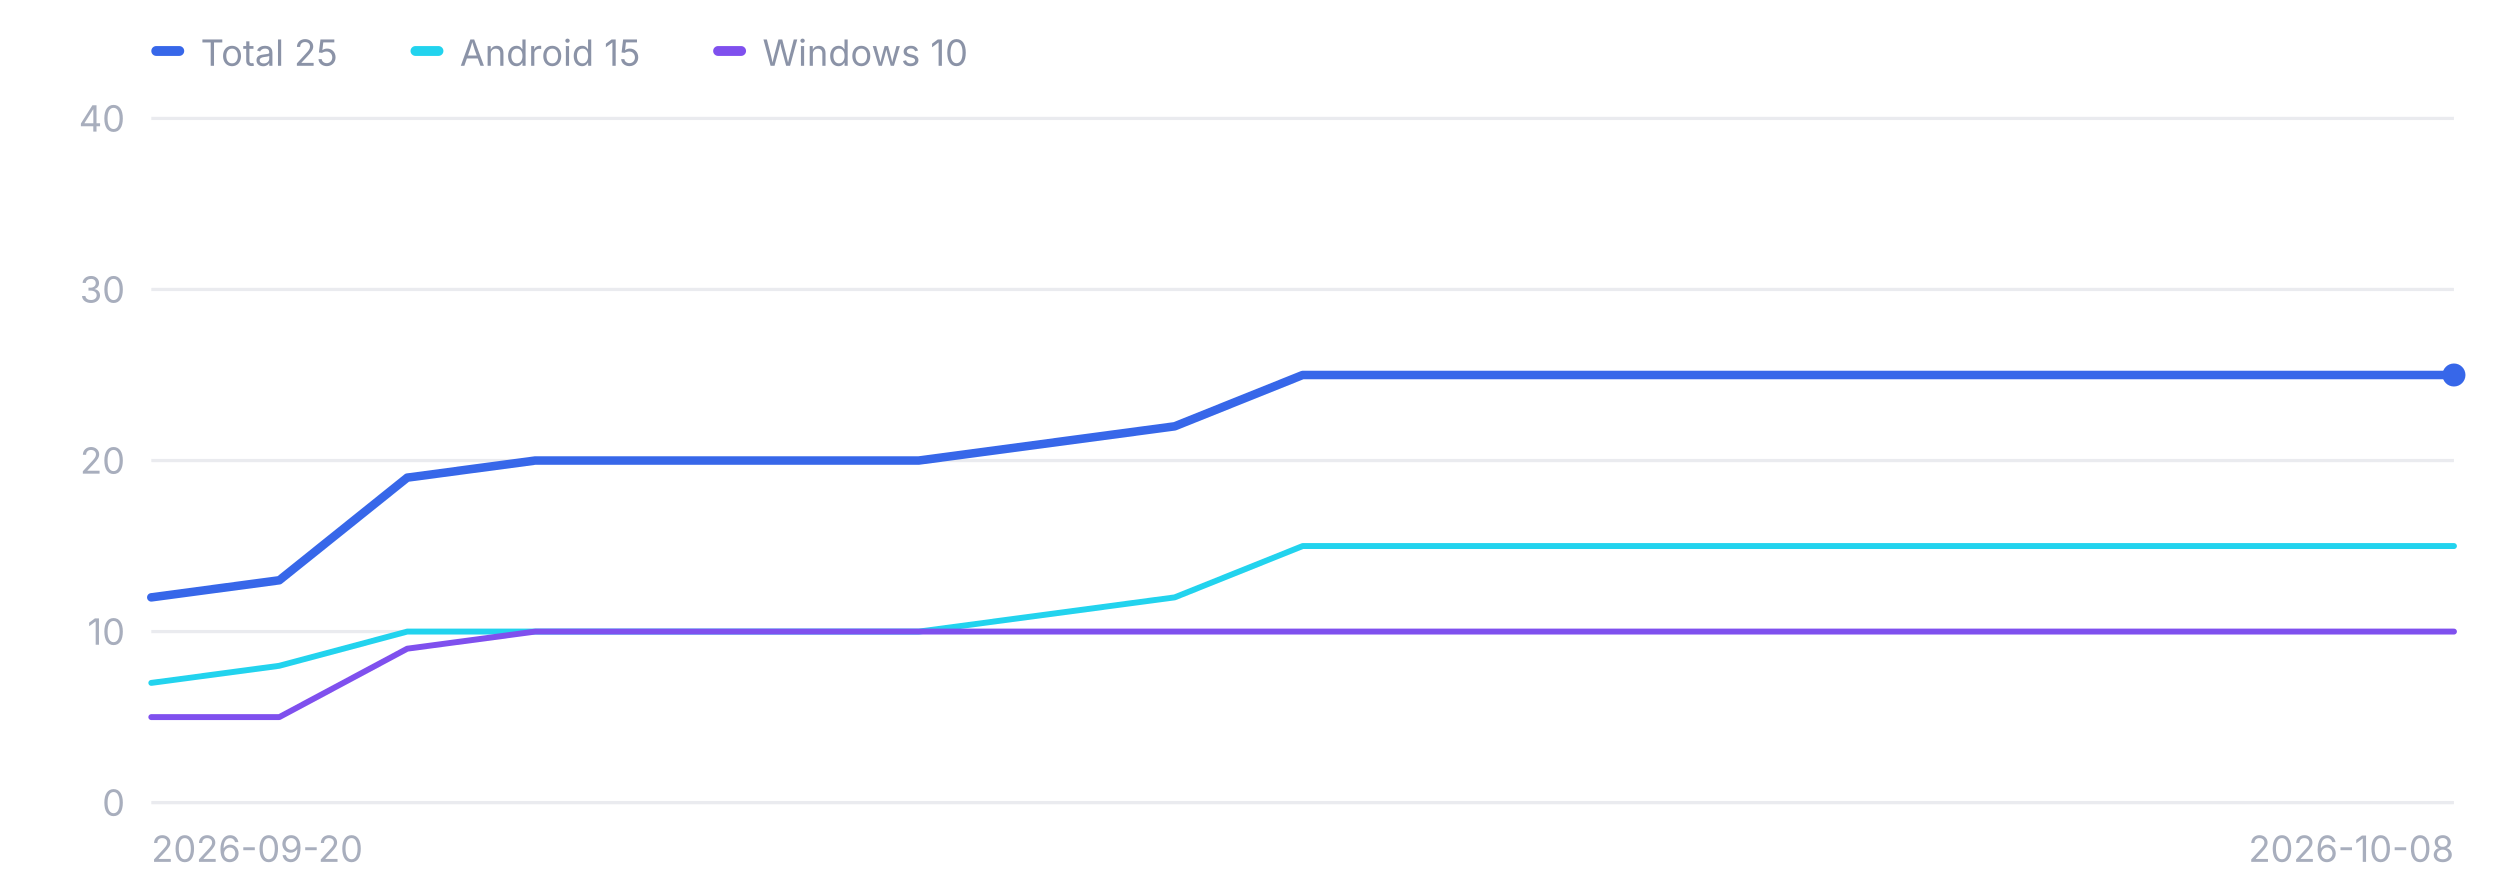
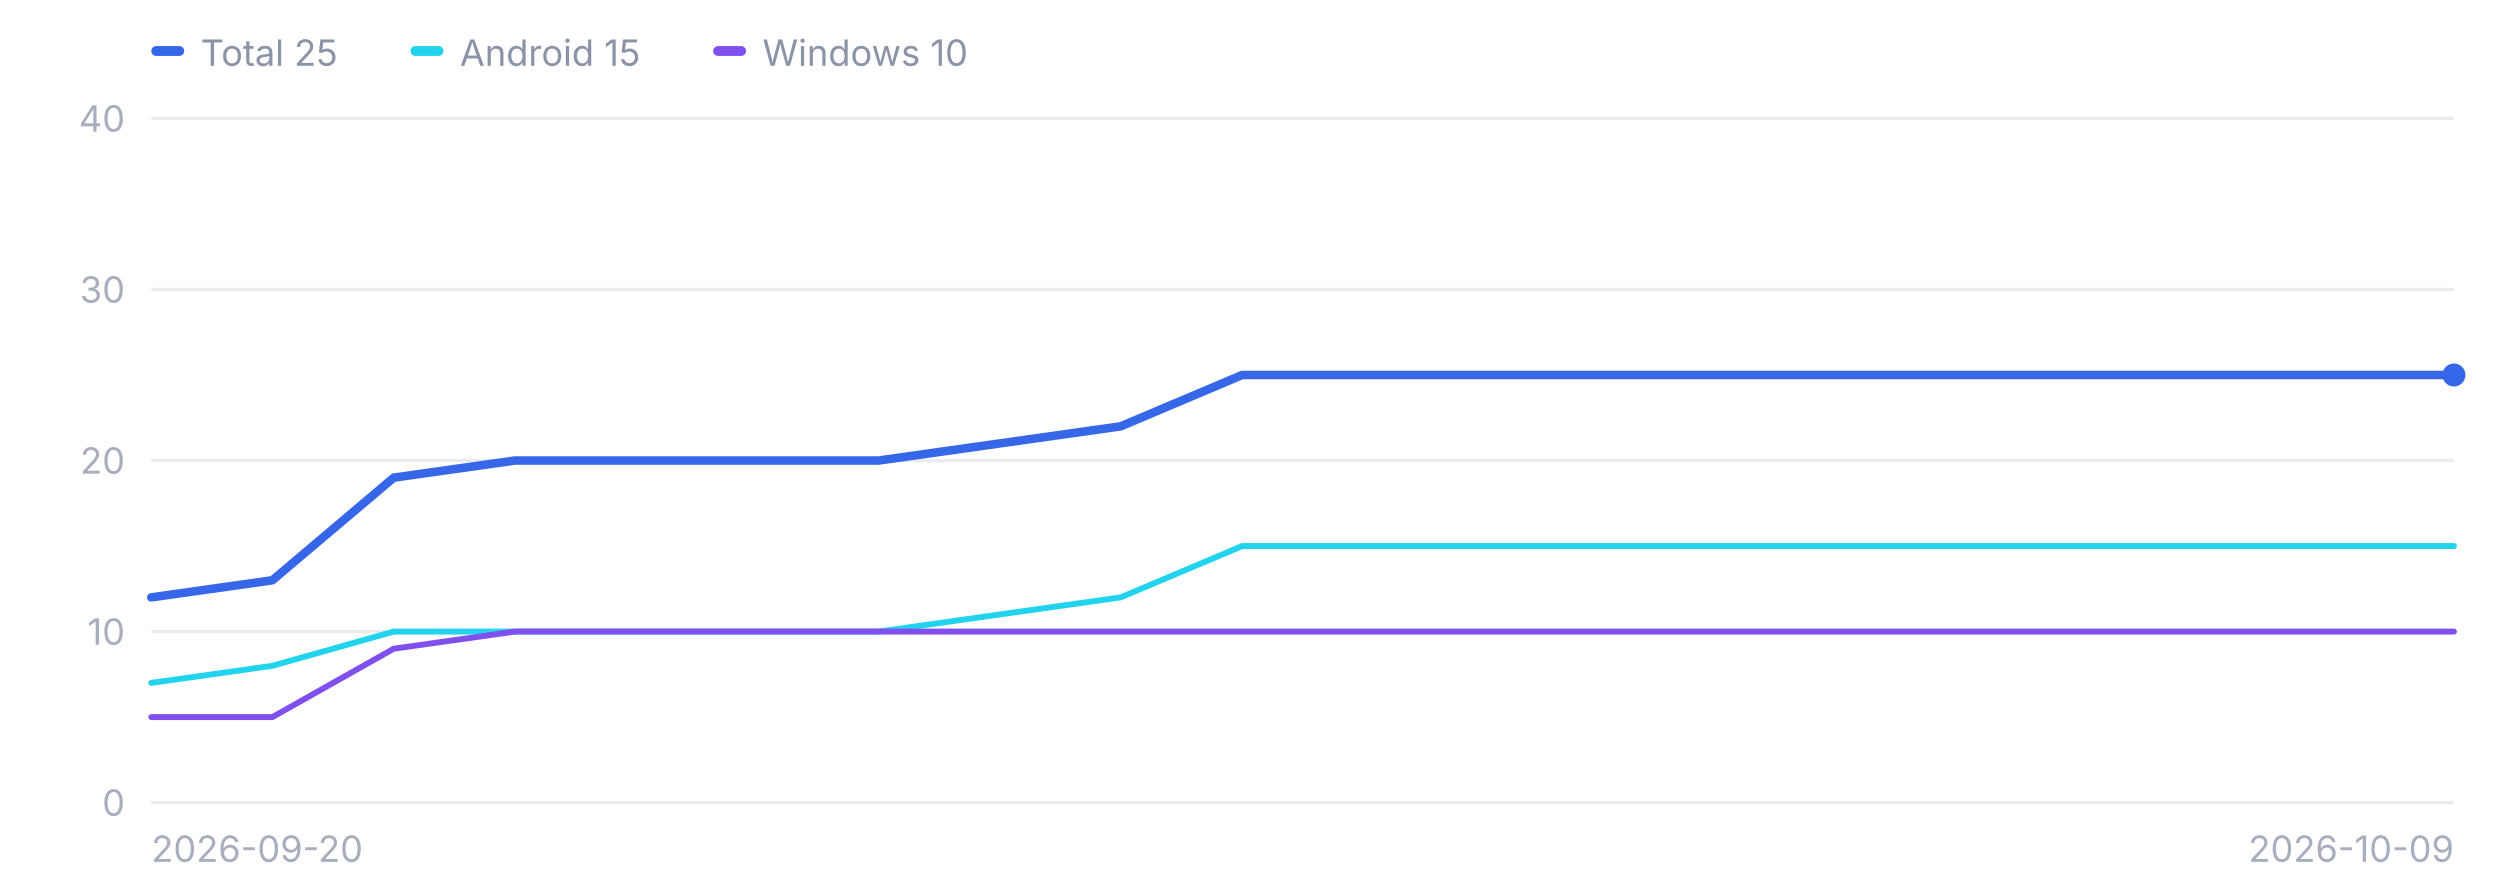
<svg xmlns="http://www.w3.org/2000/svg" width="760" height="270" viewBox="0 0 760 270" role="img" aria-label="CubePilot downloads over time. Latest total 25.">
  <style>text{font-family:system-ui,-apple-system,Segoe UI,sans-serif}</style>
  <line x1="46" y1="244.0" x2="746" y2="244.0" stroke="#8b93a7" stroke-opacity="0.18" stroke-width="1" />
  <text x="38" y="248.0" text-anchor="end" font-size="11" fill="#8b93a7" fill-opacity="0.75">0</text>
  <line x1="46" y1="192.0" x2="746" y2="192.0" stroke="#8b93a7" stroke-opacity="0.18" stroke-width="1" />
  <text x="38" y="196.0" text-anchor="end" font-size="11" fill="#8b93a7" fill-opacity="0.75">10</text>
  <line x1="46" y1="140.0" x2="746" y2="140.0" stroke="#8b93a7" stroke-opacity="0.18" stroke-width="1" />
  <text x="38" y="144.0" text-anchor="end" font-size="11" fill="#8b93a7" fill-opacity="0.75">20</text>
  <line x1="46" y1="88.0" x2="746" y2="88.0" stroke="#8b93a7" stroke-opacity="0.18" stroke-width="1" />
  <text x="38" y="92.0" text-anchor="end" font-size="11" fill="#8b93a7" fill-opacity="0.75">30</text>
  <line x1="46" y1="36.0" x2="746" y2="36.0" stroke="#8b93a7" stroke-opacity="0.18" stroke-width="1" />
  <text x="38" y="40.0" text-anchor="end" font-size="11" fill="#8b93a7" fill-opacity="0.75">40</text>
-   <polyline points="46.0,207.6 84.9,202.4 123.8,192.0 162.7,192.0 201.6,192.0 240.4,192.0 279.3,192.0 318.2,186.8 357.1,181.6 396.0,166.0 434.9,166.0 473.8,166.0 512.7,166.0 551.6,166.0 590.4,166.0 629.3,166.0 668.2,166.0 707.1,166.0 746.0,166.0" fill="none" stroke="#22D3EE" stroke-width="1.8" stroke-linejoin="round" stroke-linecap="round" />
-   <polyline points="46.0,218.0 84.9,218.0 123.8,197.2 162.7,192.0 201.6,192.0 240.4,192.0 279.3,192.0 318.2,192.0 357.1,192.0 396.0,192.0 434.9,192.0 473.8,192.0 512.7,192.0 551.6,192.0 590.4,192.0 629.3,192.0 668.2,192.0 707.1,192.0 746.0,192.0" fill="none" stroke="#7F50EE" stroke-width="1.8" stroke-linejoin="round" stroke-linecap="round" />
-   <polyline points="46.0,181.6 84.9,176.4 123.8,145.2 162.7,140.0 201.6,140.0 240.4,140.0 279.3,140.0 318.2,134.8 357.1,129.6 396.0,114.0 434.9,114.0 473.8,114.0 512.7,114.0 551.6,114.0 590.4,114.0 629.3,114.0 668.2,114.0 707.1,114.0 746.0,114.0" fill="none" stroke="#3767E9" stroke-width="2.6" stroke-linejoin="round" stroke-linecap="round" />
+   <polyline points="46.0,207.6 82.8,202.4 119.7,192.0 156.5,192.0 193.4,192.0 230.2,192.0 267.1,192.0 303.9,186.8 340.7,181.6 377.6,166.0 414.4,166.0 451.3,166.0 488.1,166.0 524.9,166.0 561.8,166.0 598.6,166.0 635.5,166.0 672.3,166.0 709.2,166.0 746.0,166.0" fill="none" stroke="#22D3EE" stroke-width="1.8" stroke-linejoin="round" stroke-linecap="round" />
+   <polyline points="46.0,218.0 82.8,218.0 119.7,197.2 156.5,192.0 193.4,192.0 230.2,192.0 267.1,192.0 303.9,192.0 340.7,192.0 377.6,192.0 414.4,192.0 451.3,192.0 488.1,192.0 524.9,192.0 561.8,192.0 598.6,192.0 635.5,192.0 672.3,192.0 709.2,192.0 746.0,192.0" fill="none" stroke="#7F50EE" stroke-width="1.8" stroke-linejoin="round" stroke-linecap="round" />
+   <polyline points="46.0,181.6 82.8,176.4 119.7,145.2 156.5,140.0 193.4,140.0 230.2,140.0 267.1,140.0 303.9,134.8 340.7,129.6 377.6,114.0 414.4,114.0 451.3,114.0 488.1,114.0 524.9,114.0 561.8,114.0 598.6,114.0 635.5,114.0 672.3,114.0 709.2,114.0 746.0,114.0" fill="none" stroke="#3767E9" stroke-width="2.6" stroke-linejoin="round" stroke-linecap="round" />
  <circle cx="746.0" cy="114.0" r="3.5" fill="#3767E9" />
  <text x="46" y="262" font-size="11" fill="#8b93a7" fill-opacity="0.75">2026-09-20</text>
-   <text x="746" y="262" text-anchor="end" font-size="11" fill="#8b93a7" fill-opacity="0.75">2026-10-08</text>
+   <text x="746" y="262" text-anchor="end" font-size="11" fill="#8b93a7" fill-opacity="0.75">2026-10-09</text>
  <rect x="46" y="14" width="10" height="3" rx="1.5" fill="#3767E9" />
  <text x="61" y="20" font-size="11" fill="#8b93a7">Total 25</text>
  <rect x="124.8" y="14" width="10" height="3" rx="1.5" fill="#22D3EE" />
  <text x="139.8" y="20" font-size="11" fill="#8b93a7">Android 15</text>
  <rect x="216.8" y="14" width="10" height="3" rx="1.5" fill="#7F50EE" />
  <text x="231.8" y="20" font-size="11" fill="#8b93a7">Windows 10</text>
</svg>
